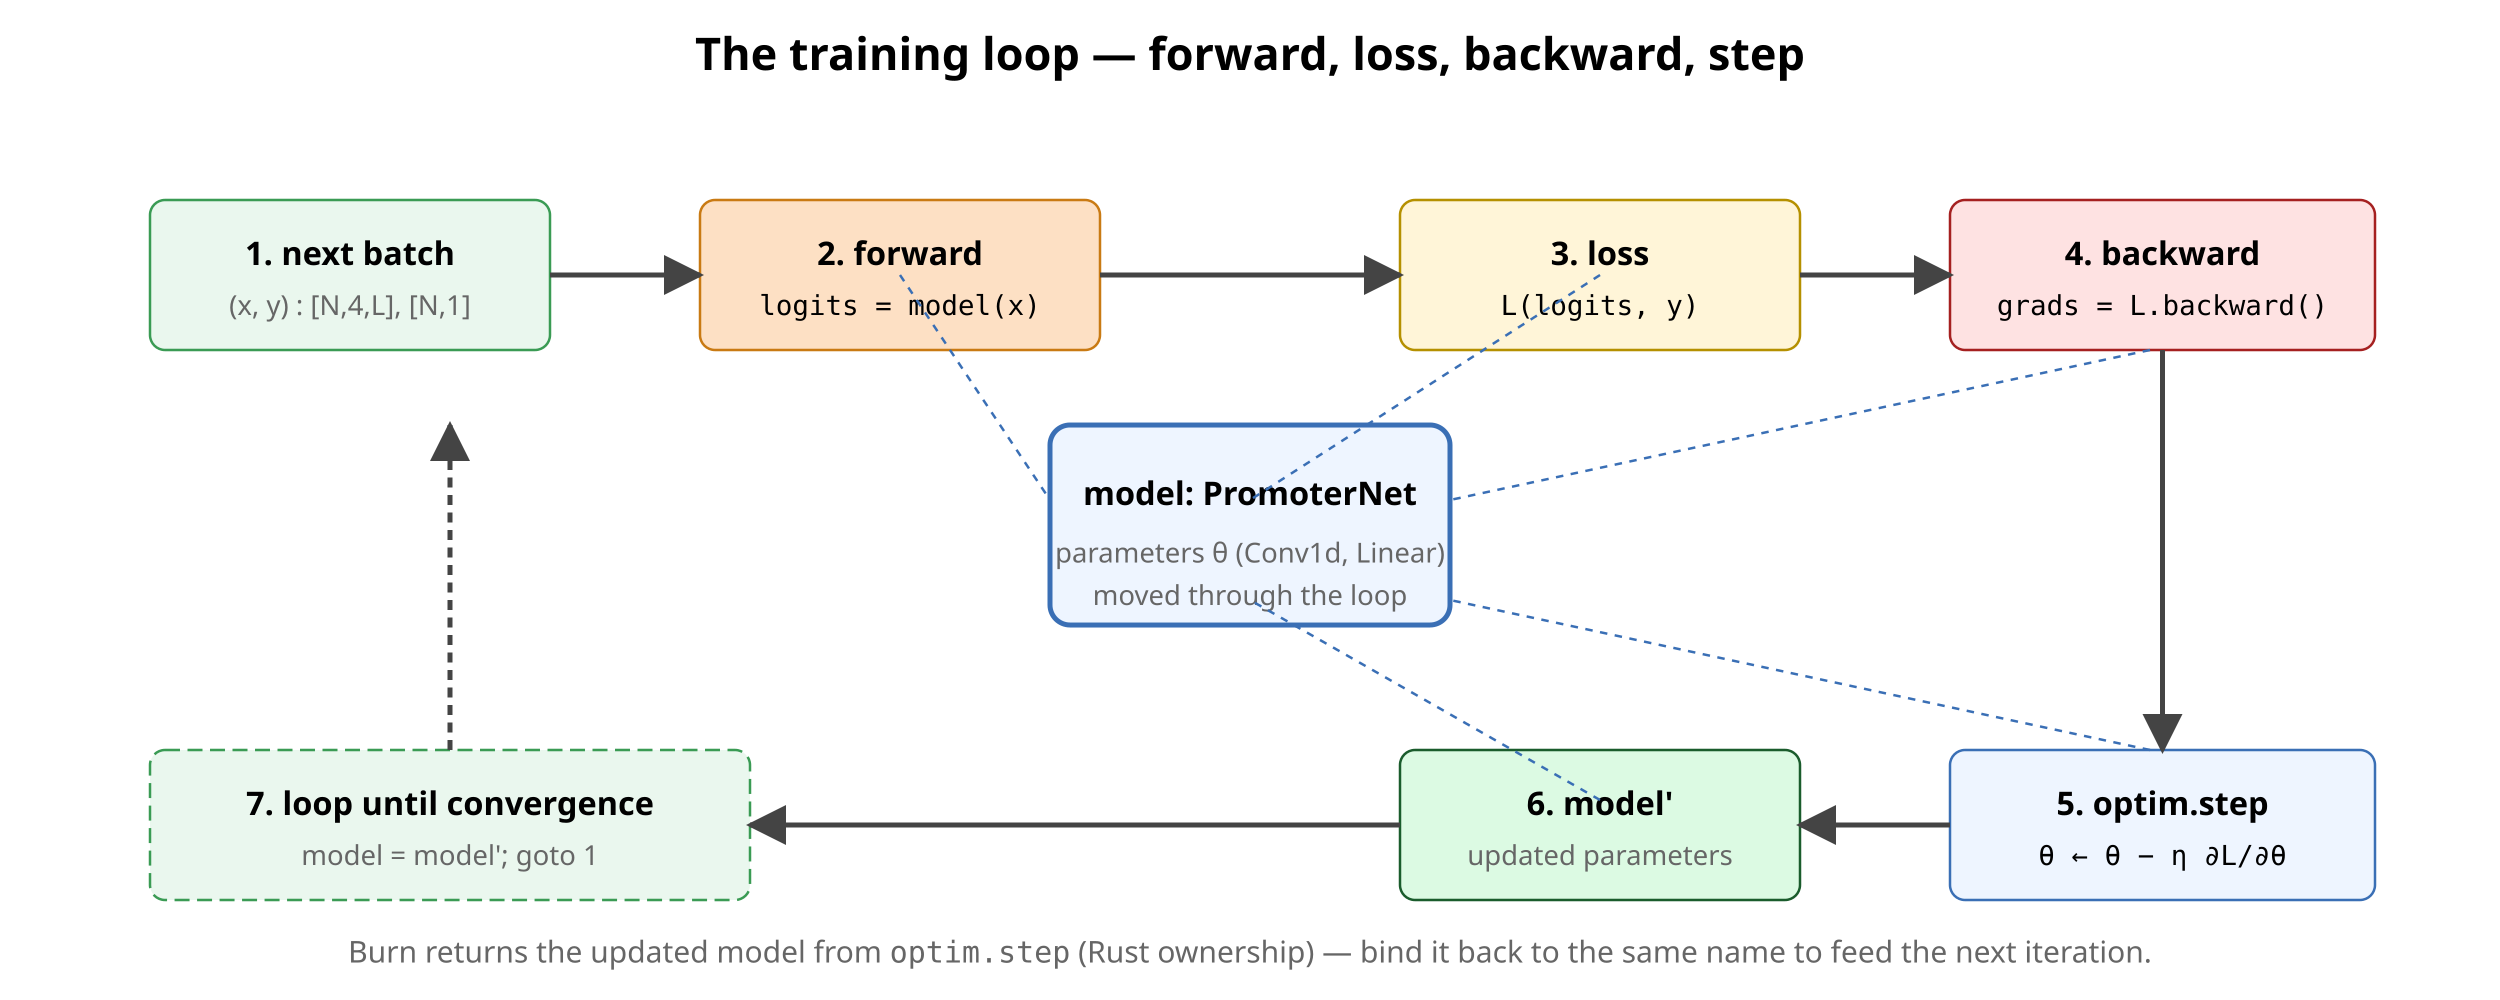
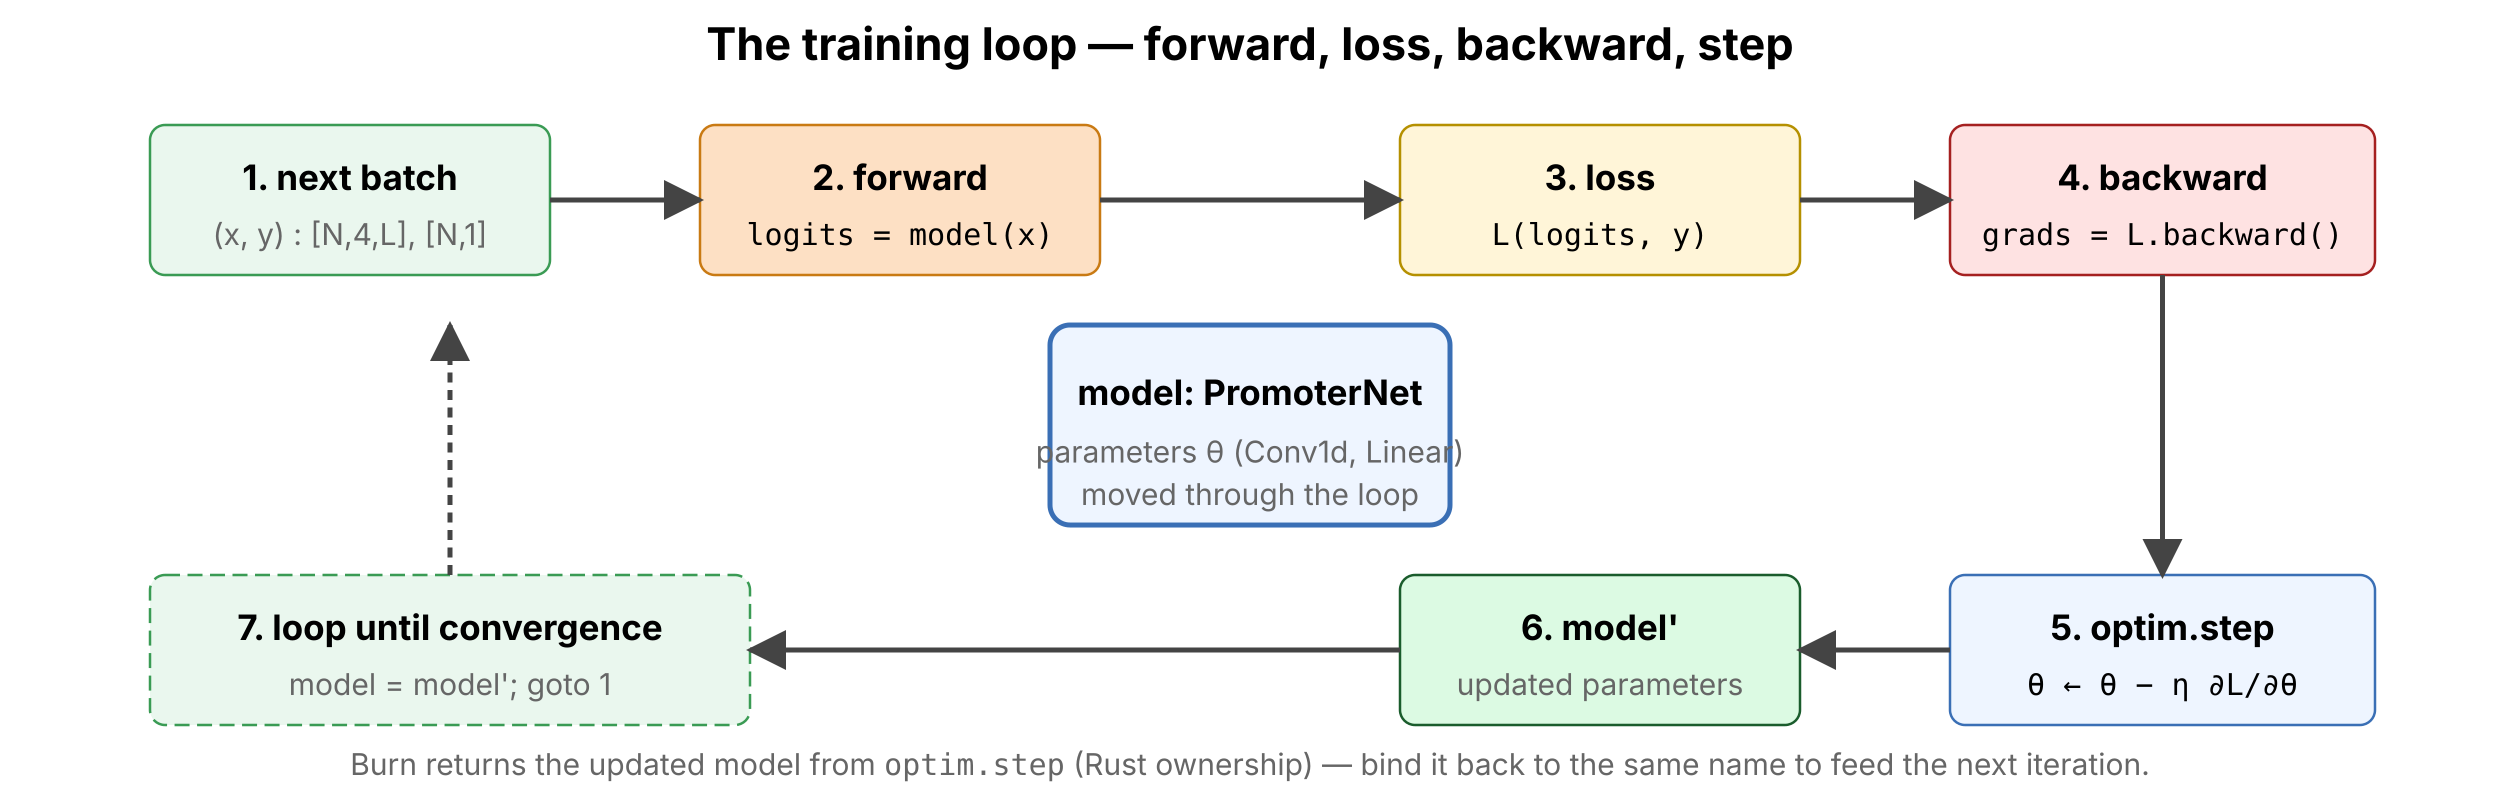
- <svg xmlns="http://www.w3.org/2000/svg" viewBox="0 0 1000 400" font-family="sans-serif" font-size="13">
+ <svg xmlns="http://www.w3.org/2000/svg" viewBox="0 0 1000 320" font-family="system-ui, -apple-system, sans-serif" font-size="14">
  <defs>
    <marker id="arrf" viewBox="0 0 10 10" refX="9" refY="5" markerWidth="8" markerHeight="8" orient="auto-start-reverse">
      <path d="M 0 0 L 10 5 L 0 10 z" fill="#444" />
    </marker>
  </defs>
-   <text x="500" y="28" text-anchor="middle" font-size="18" font-weight="bold">The training loop — forward, loss, backward, step</text>
-   <g transform="translate(420,170)">
+   <text x="500" y="24" text-anchor="middle" font-size="18" font-weight="bold">The training loop — forward, loss, backward, step</text>
+   <g transform="translate(420,130)">
    <rect width="160" height="80" rx="8" fill="#eef5ff" stroke="#3a6fb5" stroke-width="2" />
    <text x="80" y="32" text-anchor="middle" font-weight="bold">model: PromoterNet</text>
-     <text x="80" y="55" text-anchor="middle" font-size="11" fill="#666">parameters θ (Conv1d, Linear)</text>
-     <text x="80" y="72" text-anchor="middle" font-size="11" fill="#666">moved through the loop</text>
+     <text x="80" y="55" text-anchor="middle" font-size="12" fill="#666">parameters θ (Conv1d, Linear)</text>
+     <text x="80" y="72" text-anchor="middle" font-size="12" fill="#666">moved through the loop</text>
  </g>
-   <g transform="translate(60,80)">
+   <g transform="translate(60,50)">
    <rect width="160" height="60" rx="6" fill="#eaf7ee" stroke="#3a9b54" />
    <text x="80" y="26" text-anchor="middle" font-weight="bold">1. next batch</text>
-     <text x="80" y="46" text-anchor="middle" font-size="11" fill="#666">(x, y) : [N,4,L], [N,1]</text>
+     <text x="80" y="48" text-anchor="middle" font-size="12" fill="#666">(x, y) : [N,4,L], [N,1]</text>
  </g>
-   <g transform="translate(280,80)">
+   <g transform="translate(280,50)">
    <rect width="160" height="60" rx="6" fill="#fde0c4" stroke="#c97a13" />
    <text x="80" y="26" text-anchor="middle" font-weight="bold">2. forward</text>
-     <text x="80" y="46" text-anchor="middle" font-family="monospace" font-size="11">logits = model(x)</text>
+     <text x="80" y="48" text-anchor="middle" font-family="monospace" font-size="12">logits = model(x)</text>
  </g>
-   <g transform="translate(560,80)">
+   <g transform="translate(560,50)">
    <rect width="160" height="60" rx="6" fill="#fff5d8" stroke="#b59000" />
    <text x="80" y="26" text-anchor="middle" font-weight="bold">3. loss</text>
-     <text x="80" y="46" text-anchor="middle" font-family="monospace" font-size="11">L(logits, y)</text>
+     <text x="80" y="48" text-anchor="middle" font-family="monospace" font-size="12">L(logits, y)</text>
  </g>
-   <g transform="translate(780,80)">
+   <g transform="translate(780,50)">
    <rect width="170" height="60" rx="6" fill="#fee2e2" stroke="#a52020" />
    <text x="85" y="26" text-anchor="middle" font-weight="bold">4. backward</text>
-     <text x="85" y="46" text-anchor="middle" font-family="monospace" font-size="11">grads = L.backward()</text>
+     <text x="85" y="48" text-anchor="middle" font-family="monospace" font-size="12">grads = L.backward()</text>
  </g>
-   <g transform="translate(780,300)">
+   <g transform="translate(780,230)">
    <rect width="170" height="60" rx="6" fill="#eef5ff" stroke="#3a6fb5" />
    <text x="85" y="26" text-anchor="middle" font-weight="bold">5. optim.step</text>
-     <text x="85" y="46" text-anchor="middle" font-family="monospace" font-size="11">θ ← θ − η ∂L/∂θ</text>
+     <text x="85" y="48" text-anchor="middle" font-family="monospace" font-size="12">θ ← θ − η ∂L/∂θ</text>
  </g>
-   <g transform="translate(560,300)">
+   <g transform="translate(560,230)">
    <rect width="160" height="60" rx="6" fill="#dcfae3" stroke="#1a5c2c" />
    <text x="80" y="26" text-anchor="middle" font-weight="bold">6. model'</text>
-     <text x="80" y="46" text-anchor="middle" font-size="11" fill="#666">updated parameters</text>
+     <text x="80" y="48" text-anchor="middle" font-size="12" fill="#666">updated parameters</text>
  </g>
-   <g transform="translate(60,300)">
+   <g transform="translate(60,230)">
    <rect width="240" height="60" rx="6" fill="#eaf7ee" stroke="#3a9b54" stroke-dasharray="6,3" />
    <text x="120" y="26" text-anchor="middle" font-weight="bold">7. loop until convergence</text>
-     <text x="120" y="46" text-anchor="middle" font-size="11" fill="#666">model = model'; goto 1</text>
+     <text x="120" y="48" text-anchor="middle" font-size="12" fill="#666">model = model'; goto 1</text>
  </g>
-   <line x1="220" y1="110" x2="280" y2="110" stroke="#444" stroke-width="2" marker-end="url(#arrf)" />
-   <line x1="440" y1="110" x2="560" y2="110" stroke="#444" stroke-width="2" marker-end="url(#arrf)" />
-   <line x1="720" y1="110" x2="780" y2="110" stroke="#444" stroke-width="2" marker-end="url(#arrf)" />
-   <line x1="865" y1="140" x2="865" y2="300" stroke="#444" stroke-width="2" marker-end="url(#arrf)" />
-   <line x1="780" y1="330" x2="720" y2="330" stroke="#444" stroke-width="2" marker-end="url(#arrf)" />
-   <line x1="560" y1="330" x2="300" y2="330" stroke="#444" stroke-width="2" marker-end="url(#arrf)" />
-   <line x1="180" y1="300" x2="180" y2="170" stroke="#444" stroke-width="2" stroke-dasharray="4,3" marker-end="url(#arrf)" />
-   <line x1="360" y1="110" x2="420" y2="200" stroke="#3a6fb5" stroke-width="1" stroke-dasharray="3,3" />
-   <line x1="640" y1="110" x2="500" y2="200" stroke="#3a6fb5" stroke-width="1" stroke-dasharray="3,3" />
-   <line x1="860" y1="140" x2="580" y2="200" stroke="#3a6fb5" stroke-width="1" stroke-dasharray="3,3" />
-   <line x1="860" y1="300" x2="580" y2="240" stroke="#3a6fb5" stroke-width="1" stroke-dasharray="3,3" />
-   <line x1="640" y1="320" x2="500" y2="240" stroke="#3a6fb5" stroke-width="1" stroke-dasharray="3,3" />
-   <text x="500" y="385" text-anchor="middle" font-size="12" fill="#666">
+   <line x1="220" y1="80" x2="280" y2="80" stroke="#444" stroke-width="2" marker-end="url(#arrf)" />
+   <line x1="440" y1="80" x2="560" y2="80" stroke="#444" stroke-width="2" marker-end="url(#arrf)" />
+   <line x1="720" y1="80" x2="780" y2="80" stroke="#444" stroke-width="2" marker-end="url(#arrf)" />
+   <line x1="865" y1="110" x2="865" y2="230" stroke="#444" stroke-width="2" marker-end="url(#arrf)" />
+   <line x1="780" y1="260" x2="720" y2="260" stroke="#444" stroke-width="2" marker-end="url(#arrf)" />
+   <line x1="560" y1="260" x2="300" y2="260" stroke="#444" stroke-width="2" marker-end="url(#arrf)" />
+   <line x1="180" y1="230" x2="180" y2="130" stroke="#444" stroke-width="2" stroke-dasharray="4,3" marker-end="url(#arrf)" />
+   <text x="500" y="310" text-anchor="middle" font-size="12" fill="#666">
    Burn returns the updated model from <tspan font-family="monospace">optim.step</tspan> (Rust ownership) — bind it back to the same name to feed the next iteration.
  </text>
</svg>
